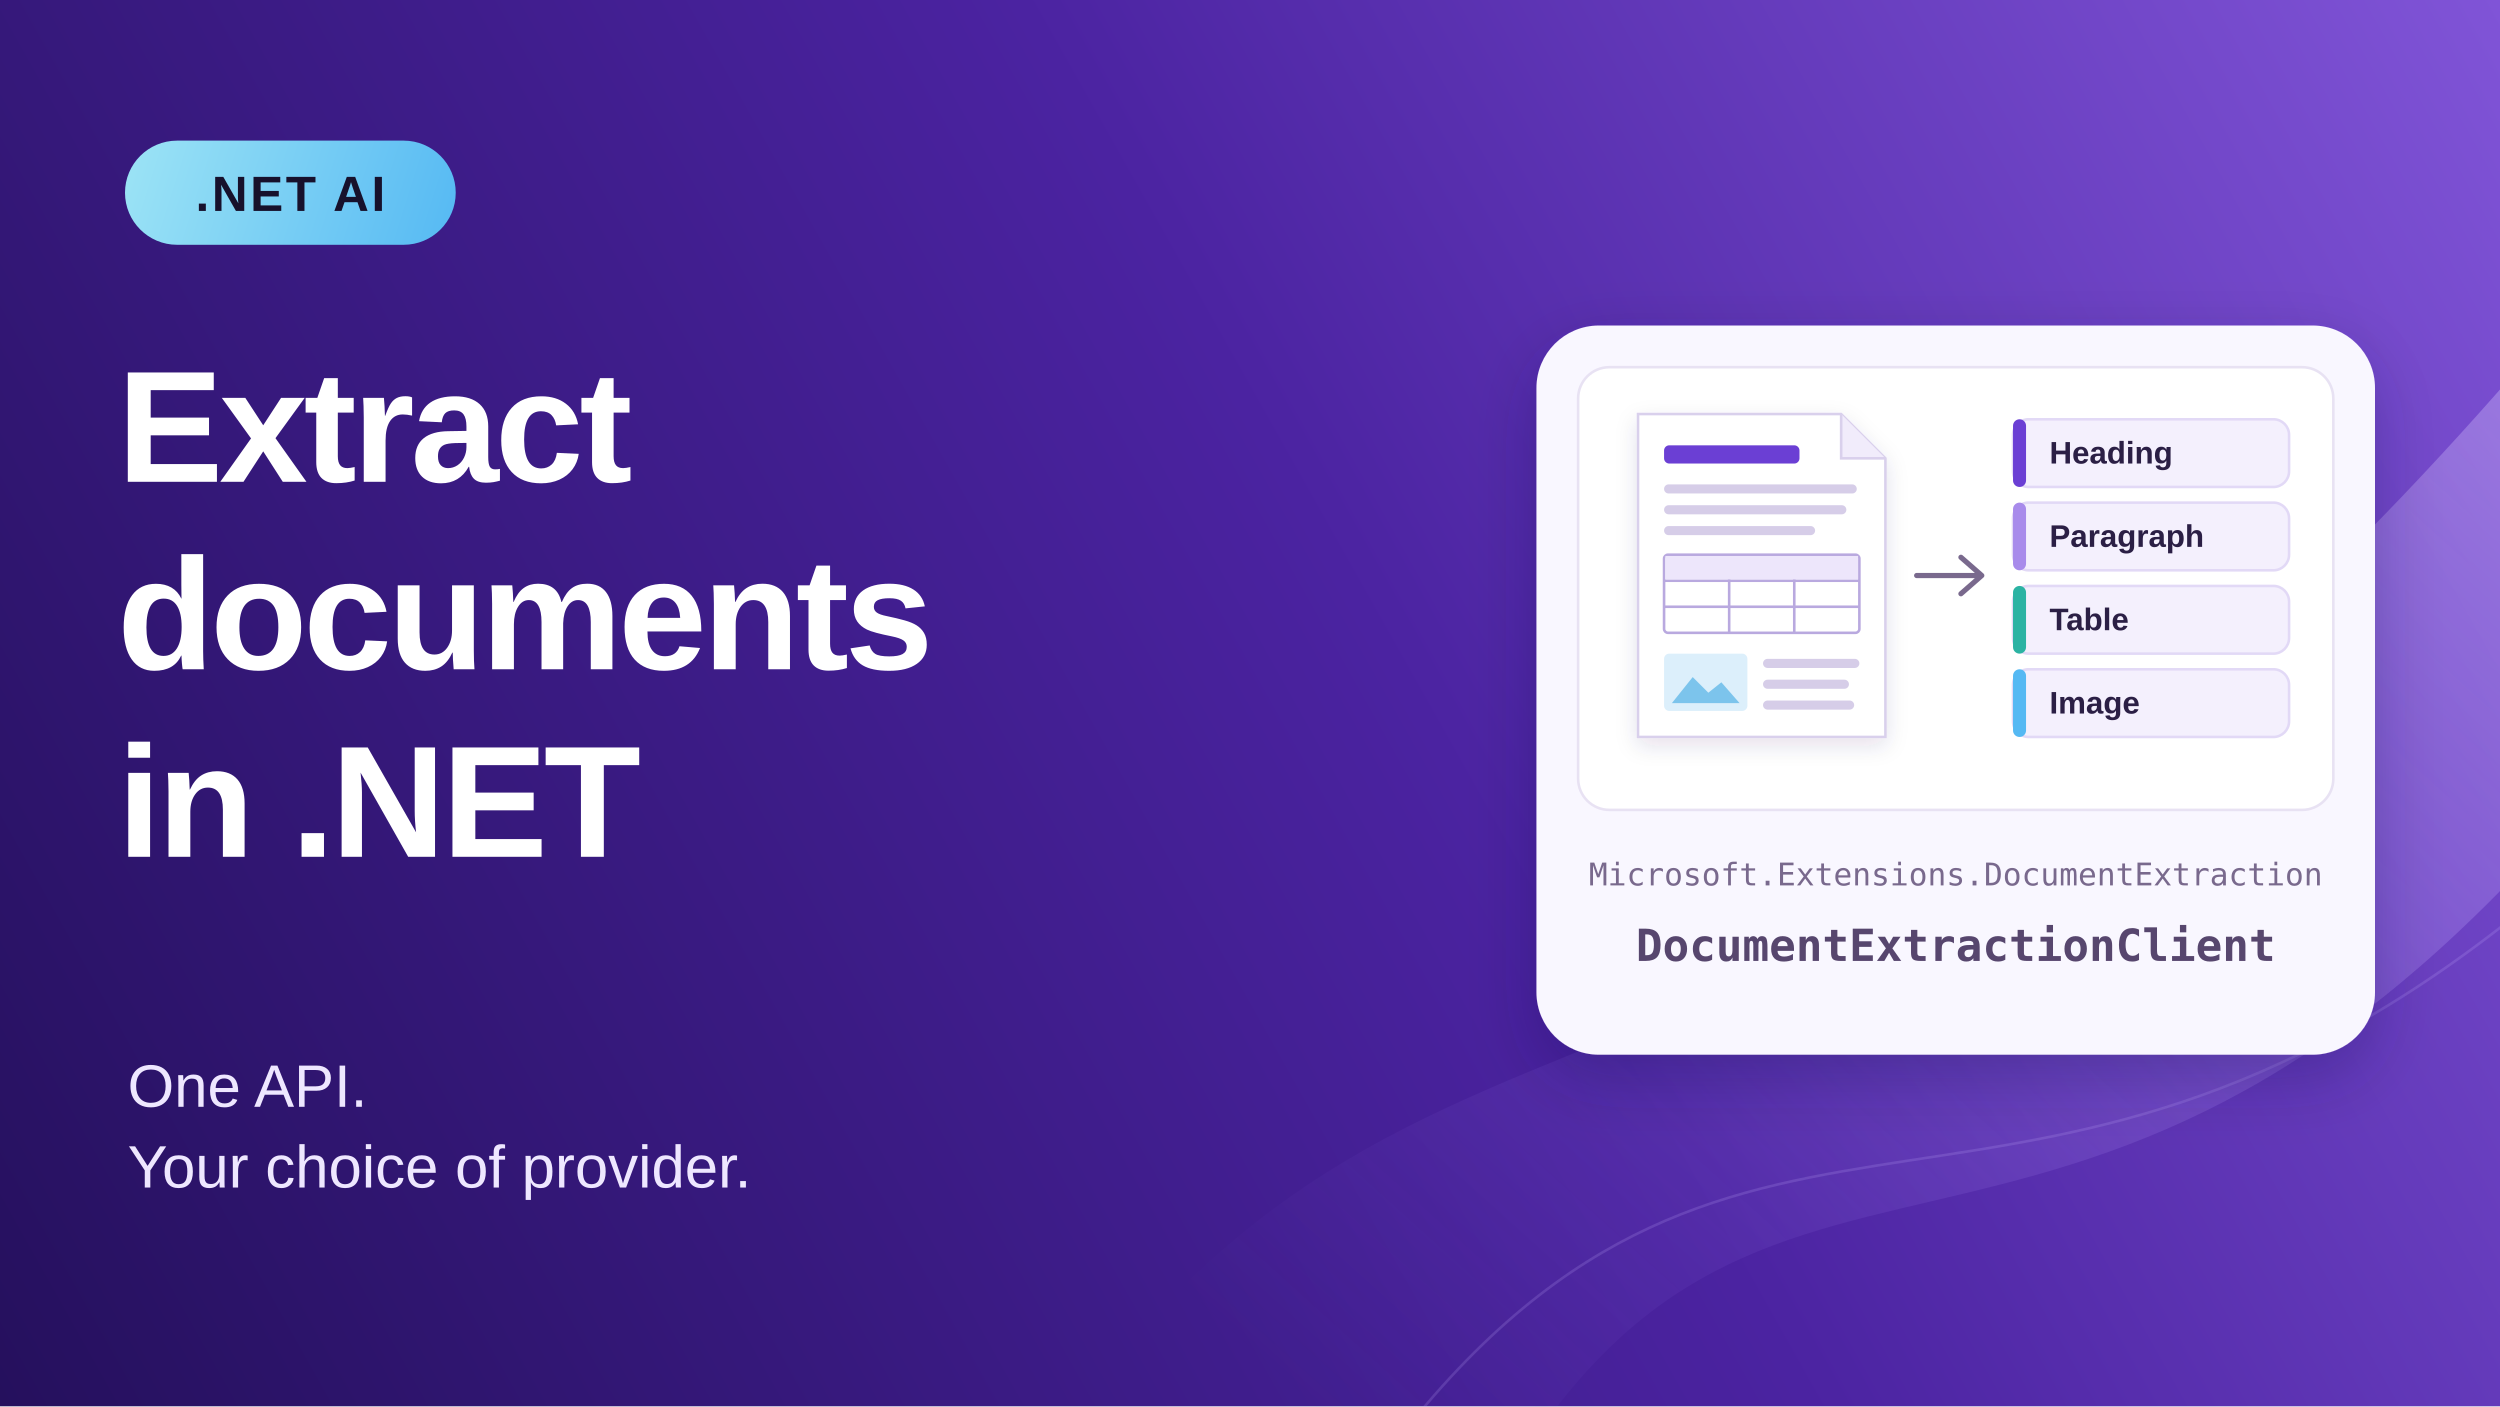
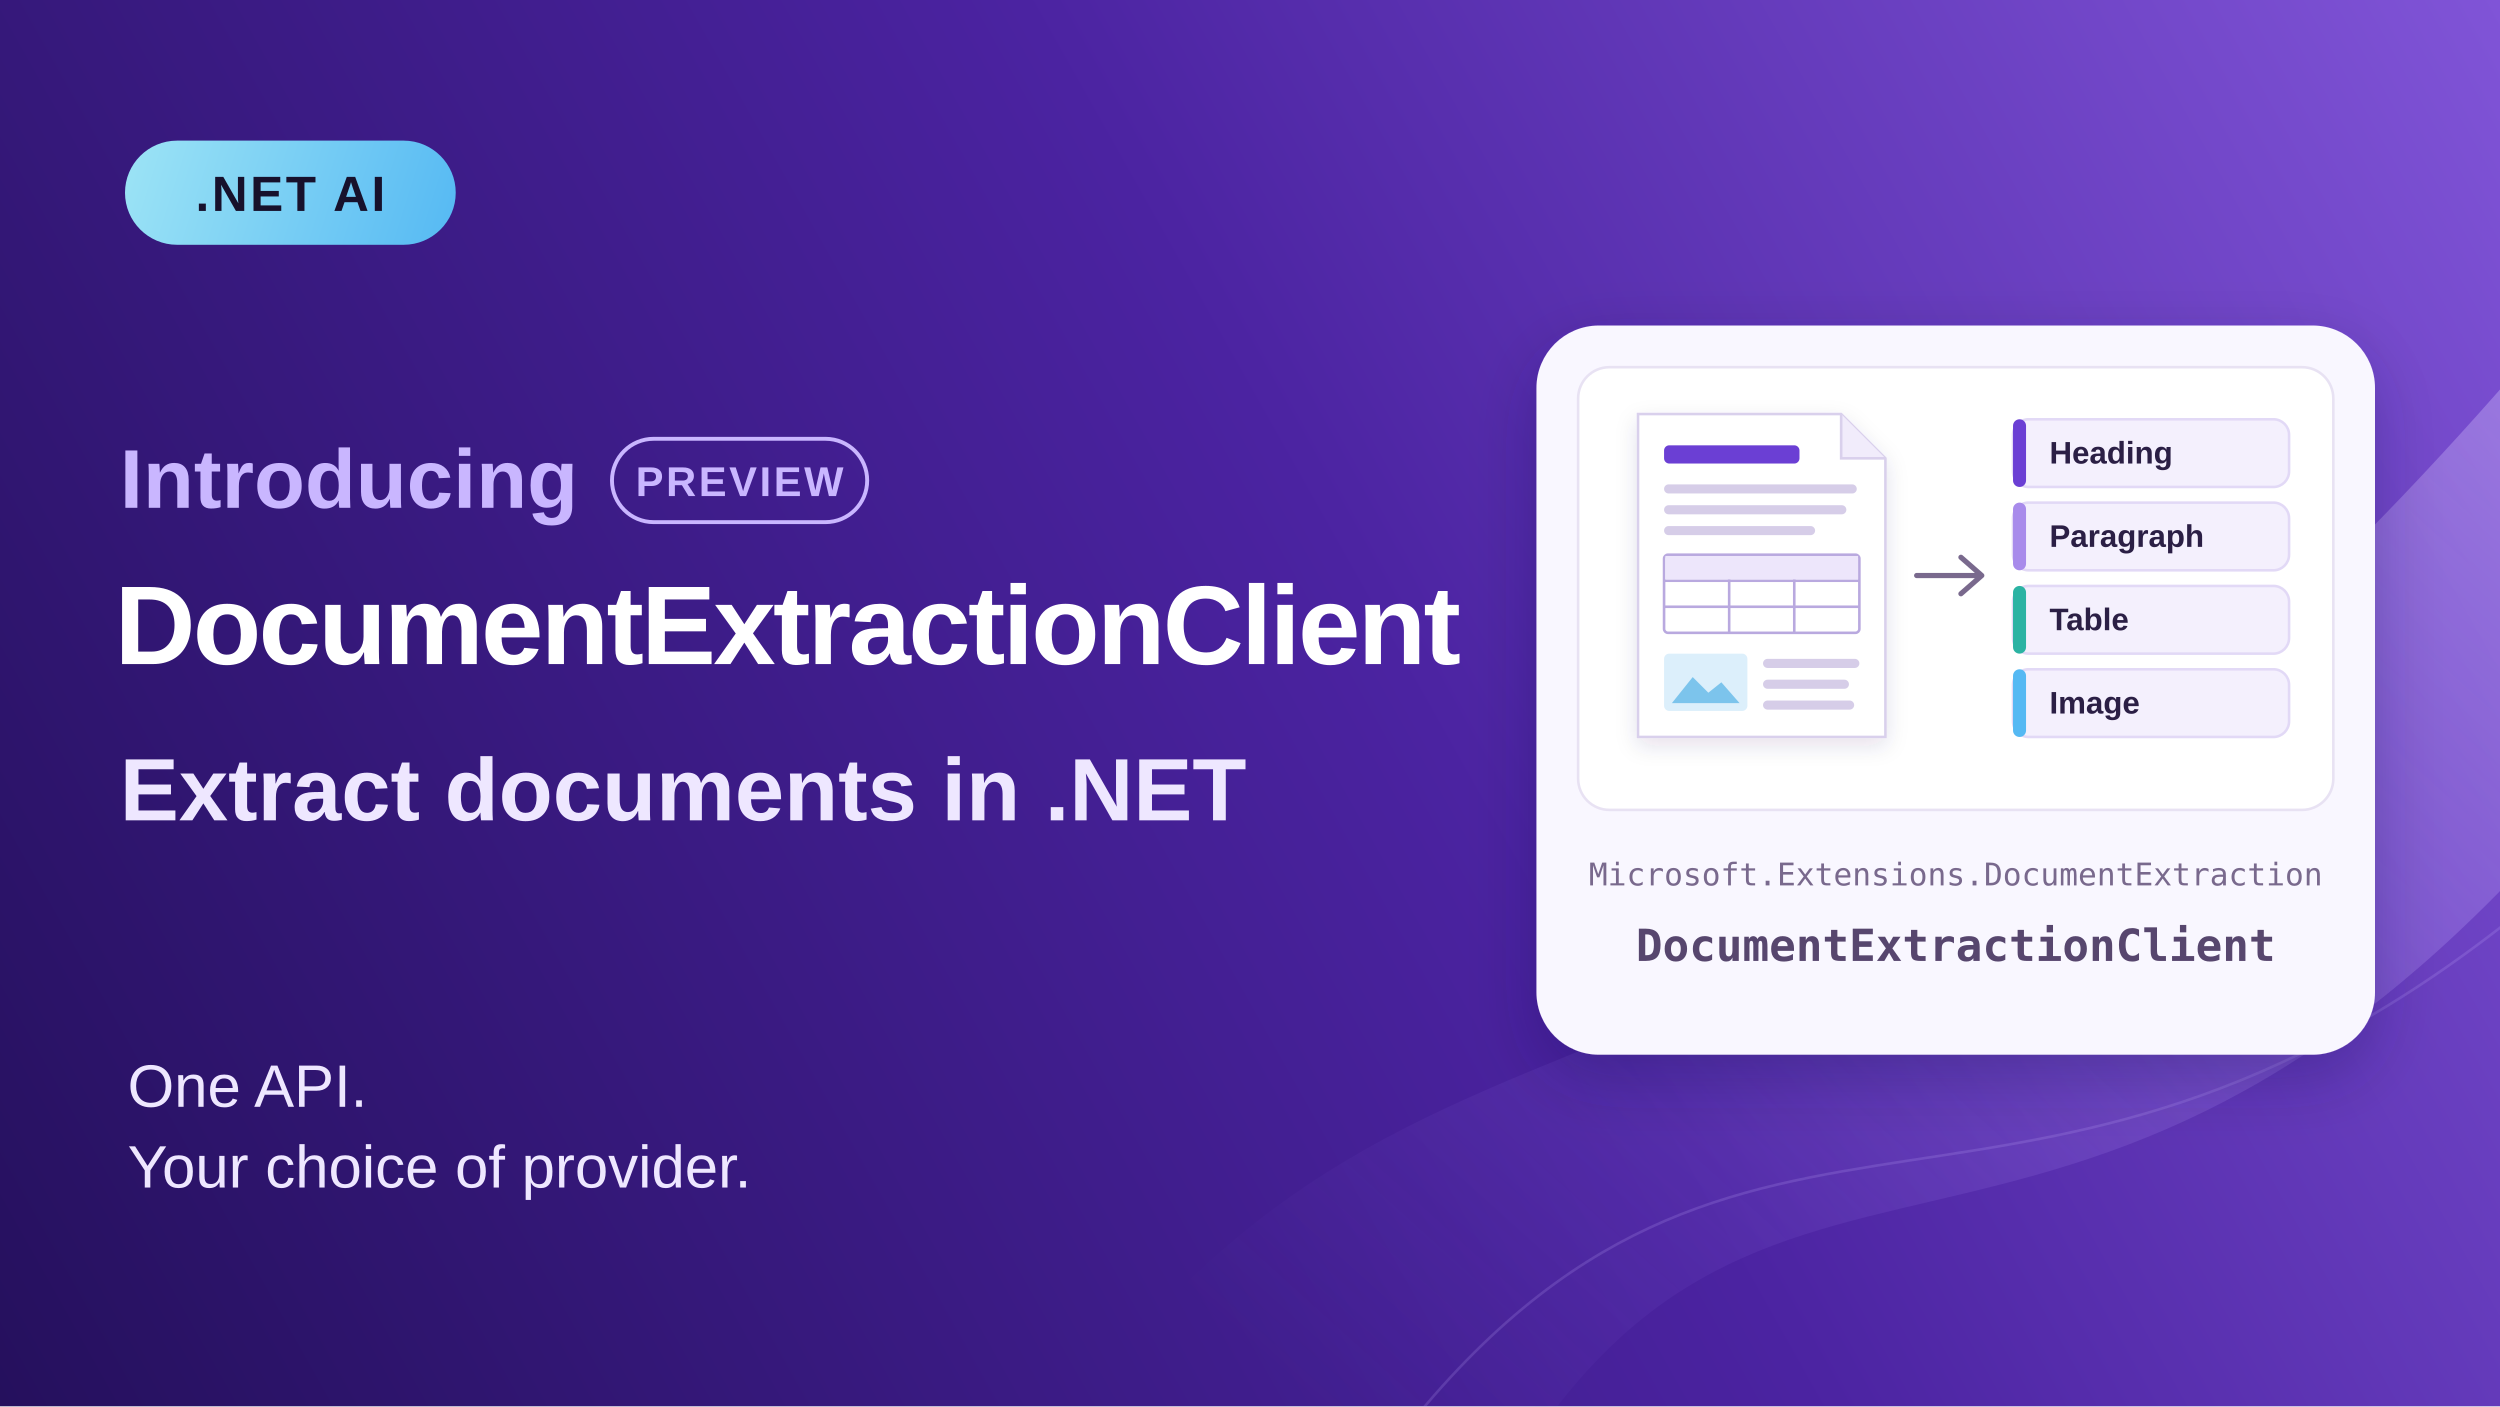
<svg xmlns="http://www.w3.org/2000/svg" width="1920" height="1080" viewBox="0 0 1920 1080">
  <defs>
    <linearGradient id="background" x1="0" y1="1080" x2="1920" y2="0" gradientUnits="userSpaceOnUse">
      <stop stop-color="#25105D" />
      <stop offset="0.55" stop-color="#4B23A1" />
      <stop offset="1" stop-color="#8054D7" />
    </linearGradient>
    <linearGradient id="ribbon" x1="1000" y1="1080" x2="1920" y2="60" gradientUnits="userSpaceOnUse">
      <stop stop-color="#9470F1" stop-opacity="0" />
      <stop offset="0.6" stop-color="#C3AAFF" stop-opacity="0.23" />
      <stop offset="1" stop-color="#E9DEFF" stop-opacity="0.38" />
    </linearGradient>
    <linearGradient id="badge" x1="96" y1="108" x2="350" y2="188" gradientUnits="userSpaceOnUse">
      <stop stop-color="#9DE4F5" />
      <stop offset="1" stop-color="#55B9F3" />
    </linearGradient>
    <filter id="shadow" x="-30%" y="-30%" width="160%" height="180%">
      <feDropShadow dx="0" dy="18" stdDeviation="25" flood-color="#180A3F" flood-opacity="0.24" />
    </filter>
    <filter id="soft" x="-20%" y="-20%" width="140%" height="150%">
      <feDropShadow dx="0" dy="6" stdDeviation="8" flood-color="#2A1660" flood-opacity="0.12" />
    </filter>
  </defs>
  <rect width="1920" height="1080" fill="url(#background)" />
  <path d="M780 1150C1100 650 1370 990 2020 180L2020 570C1610 1090 1360 780 1150 1150Z" fill="url(#ribbon)" />
  <path d="M1070 1110C1340 760 1560 1020 1960 680" fill="none" stroke="#C9B6FF" stroke-opacity="0.18" stroke-width="2" />
  <g font-family="Segoe UI, Arial, sans-serif">
    <rect x="96" y="108" width="254" height="80" rx="40" fill="url(#badge)" />
    <text x="223" y="162" text-anchor="middle" fill="#17112C" font-size="38" font-weight="700" letter-spacing="2">.NET AI</text>
-     <text x="90" y="370" fill="#FFFFFF" font-size="122" font-weight="650" letter-spacing="-3">
-       <tspan x="90">Extract</tspan>
-       <tspan x="90" dy="144">documents</tspan>
-       <tspan x="90" dy="144">in .NET</tspan>
-     </text>
+     <text x="92" y="390" fill="#C9B6FF" font-size="64" font-weight="600">Introducing</text>
+     <rect x="470" y="337" width="196" height="64" rx="32" fill="none" stroke="#C9B6FF" stroke-width="3" />
+     <text x="568" y="381" text-anchor="middle" fill="#C9B6FF" font-size="32" font-weight="700" letter-spacing="2">PREVIEW</text>
+     <text x="88" y="510" fill="#FFFFFF" font-size="86" font-weight="700" letter-spacing="-2">DocumentExtractionClient</text>
+     <text x="92" y="630" fill="#EEE7FF" font-size="68" font-weight="600">Extract documents in .NET</text>
    <text x="98" y="850" fill="#EEE7FF" font-size="46">
      <tspan x="98">One API.</tspan>
      <tspan x="98" dy="62">Your choice of provider.</tspan>
    </text>
  </g>
  <g filter="url(#shadow)">
    <rect x="1180" y="250" width="644" height="560" rx="48" fill="#F9F7FF" />
    <rect x="1212" y="282" width="580" height="340" rx="24" fill="#FFFFFF" stroke="#E8E2F3" stroke-width="2" />
  </g>
  <g filter="url(#soft)">
    <path d="M1258 318H1414L1448 352V566H1258Z" fill="#FFFFFF" stroke="#D9D0EC" stroke-width="2" />
    <path d="M1414 318V352H1448" fill="#F1ECFB" stroke="#D9D0EC" stroke-width="2" />
  </g>
  <rect x="1278" y="342" width="104" height="14" rx="4" fill="#6B3FD4" />
  <rect x="1278" y="372" width="148" height="7" rx="3.5" fill="#D6CDE8" />
  <rect x="1278" y="388" width="140" height="7" rx="3.5" fill="#D6CDE8" />
  <rect x="1278" y="404" width="116" height="7" rx="3.5" fill="#D6CDE8" />
  <g fill="none" stroke="#B9A9DF" stroke-width="2">
    <rect x="1278" y="426" width="150" height="60" rx="3" />
    <path d="M1278 446H1428M1278 466H1428M1328 426V486M1378 426V486" />
  </g>
  <rect x="1279" y="427" width="148" height="18" fill="#EDE6FB" />
  <rect x="1278" y="502" width="64" height="44" rx="4" fill="#DCEFFB" />
  <path d="M1284 540L1300 520L1312 532L1322 524L1336 540Z" fill="#7CC4EC" />
  <rect x="1354" y="506" width="74" height="7" rx="3.5" fill="#D6CDE8" />
  <rect x="1354" y="522" width="66" height="7" rx="3.5" fill="#D6CDE8" />
  <rect x="1354" y="538" width="70" height="7" rx="3.5" fill="#D6CDE8" />
  <path d="M1472 442H1520M1506 428L1522 442L1506 456" fill="none" stroke="#79698D" stroke-width="4" stroke-linecap="round" stroke-linejoin="round" />
  <g font-family="Segoe UI, Arial, sans-serif" font-size="24" font-weight="600" fill="#2B1F45">
    <rect x="1546" y="322" width="212" height="52" rx="12" fill="#F4F0FD" stroke="#E2D9F6" stroke-width="2" />
    <rect x="1546" y="322" width="10" height="52" rx="5" fill="#6B3FD4" />
    <text x="1574" y="356">Heading</text>
    <rect x="1546" y="386" width="212" height="52" rx="12" fill="#F4F0FD" stroke="#E2D9F6" stroke-width="2" />
    <rect x="1546" y="386" width="10" height="52" rx="5" fill="#A88BEB" />
    <text x="1574" y="420">Paragraph</text>
    <rect x="1546" y="450" width="212" height="52" rx="12" fill="#F4F0FD" stroke="#E2D9F6" stroke-width="2" />
    <rect x="1546" y="450" width="10" height="52" rx="5" fill="#2BB3A3" />
    <text x="1574" y="484">Table</text>
    <rect x="1546" y="514" width="212" height="52" rx="12" fill="#F4F0FD" stroke="#E2D9F6" stroke-width="2" />
    <rect x="1546" y="514" width="10" height="52" rx="5" fill="#55B9F3" />
    <text x="1574" y="548">Image</text>
  </g>
  <g text-anchor="middle">
    <text x="1502" y="680" font-family="Cascadia Mono, Consolas, monospace" font-size="24" fill="#79698D">Microsoft.Extensions.DocumentExtraction</text>
    <text x="1502" y="738" font-family="Cascadia Mono, Consolas, monospace" font-size="34" font-weight="600" fill="#57466E">DocumentExtractionClient</text>
  </g>
</svg>
